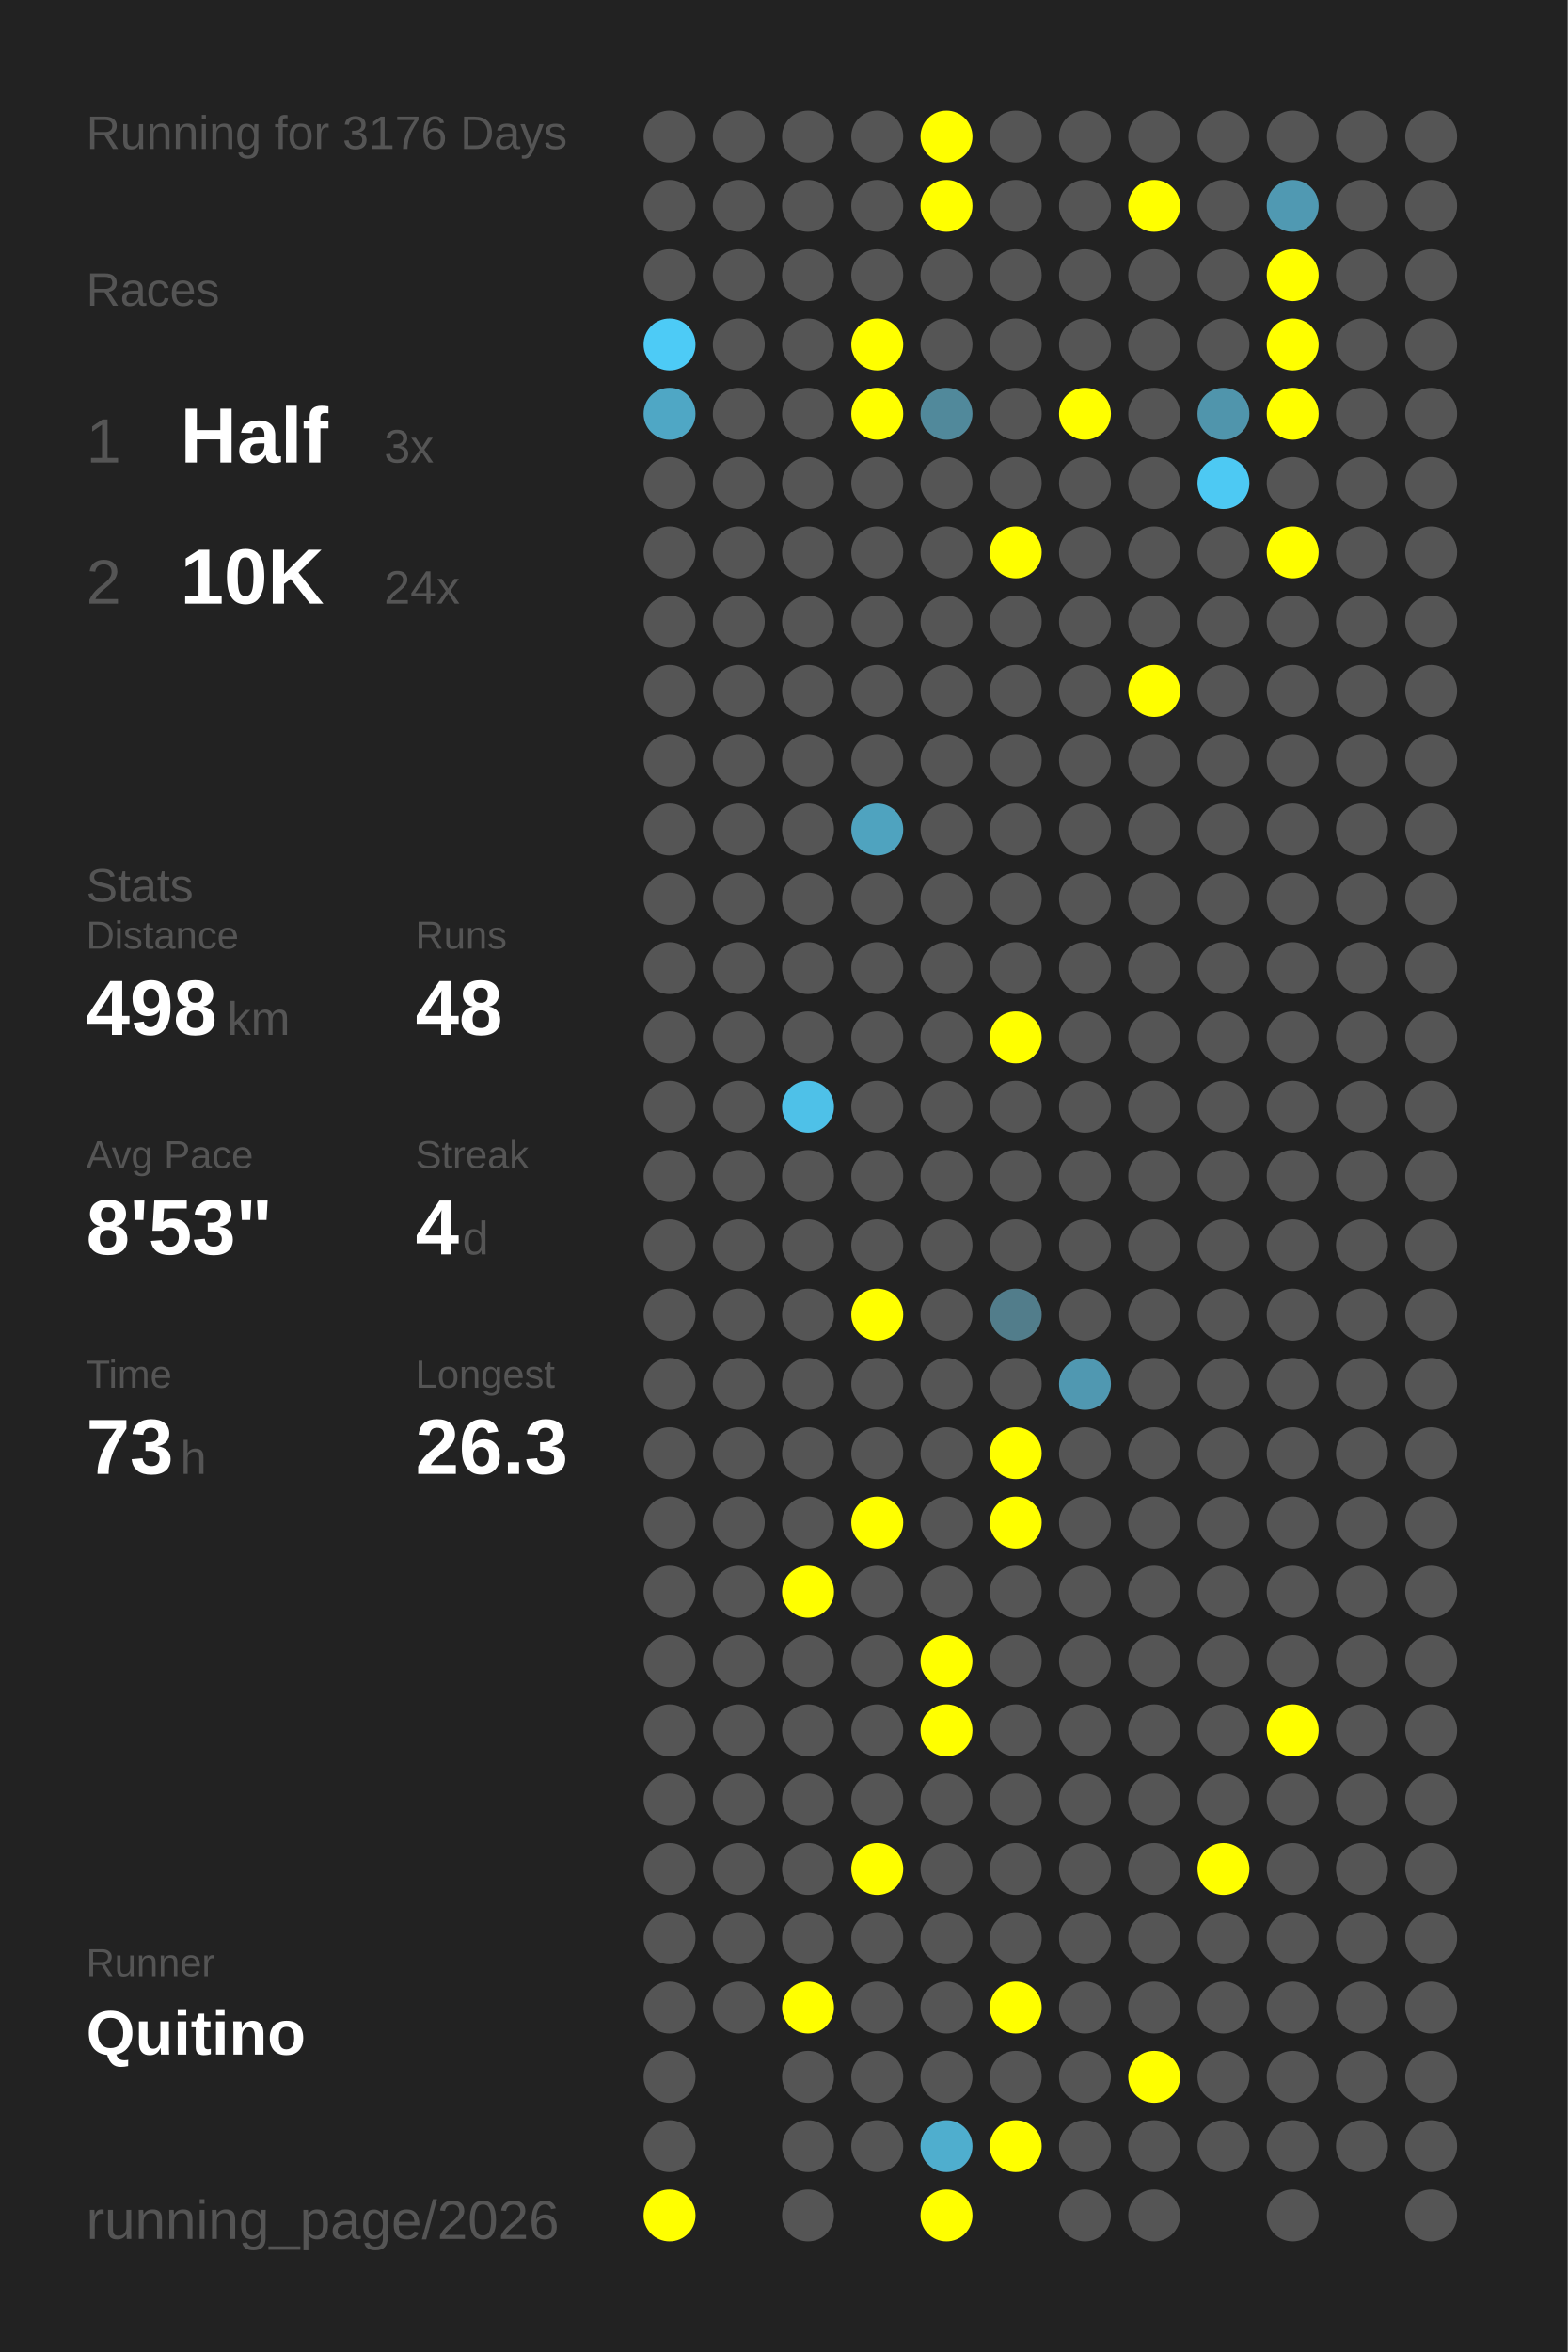
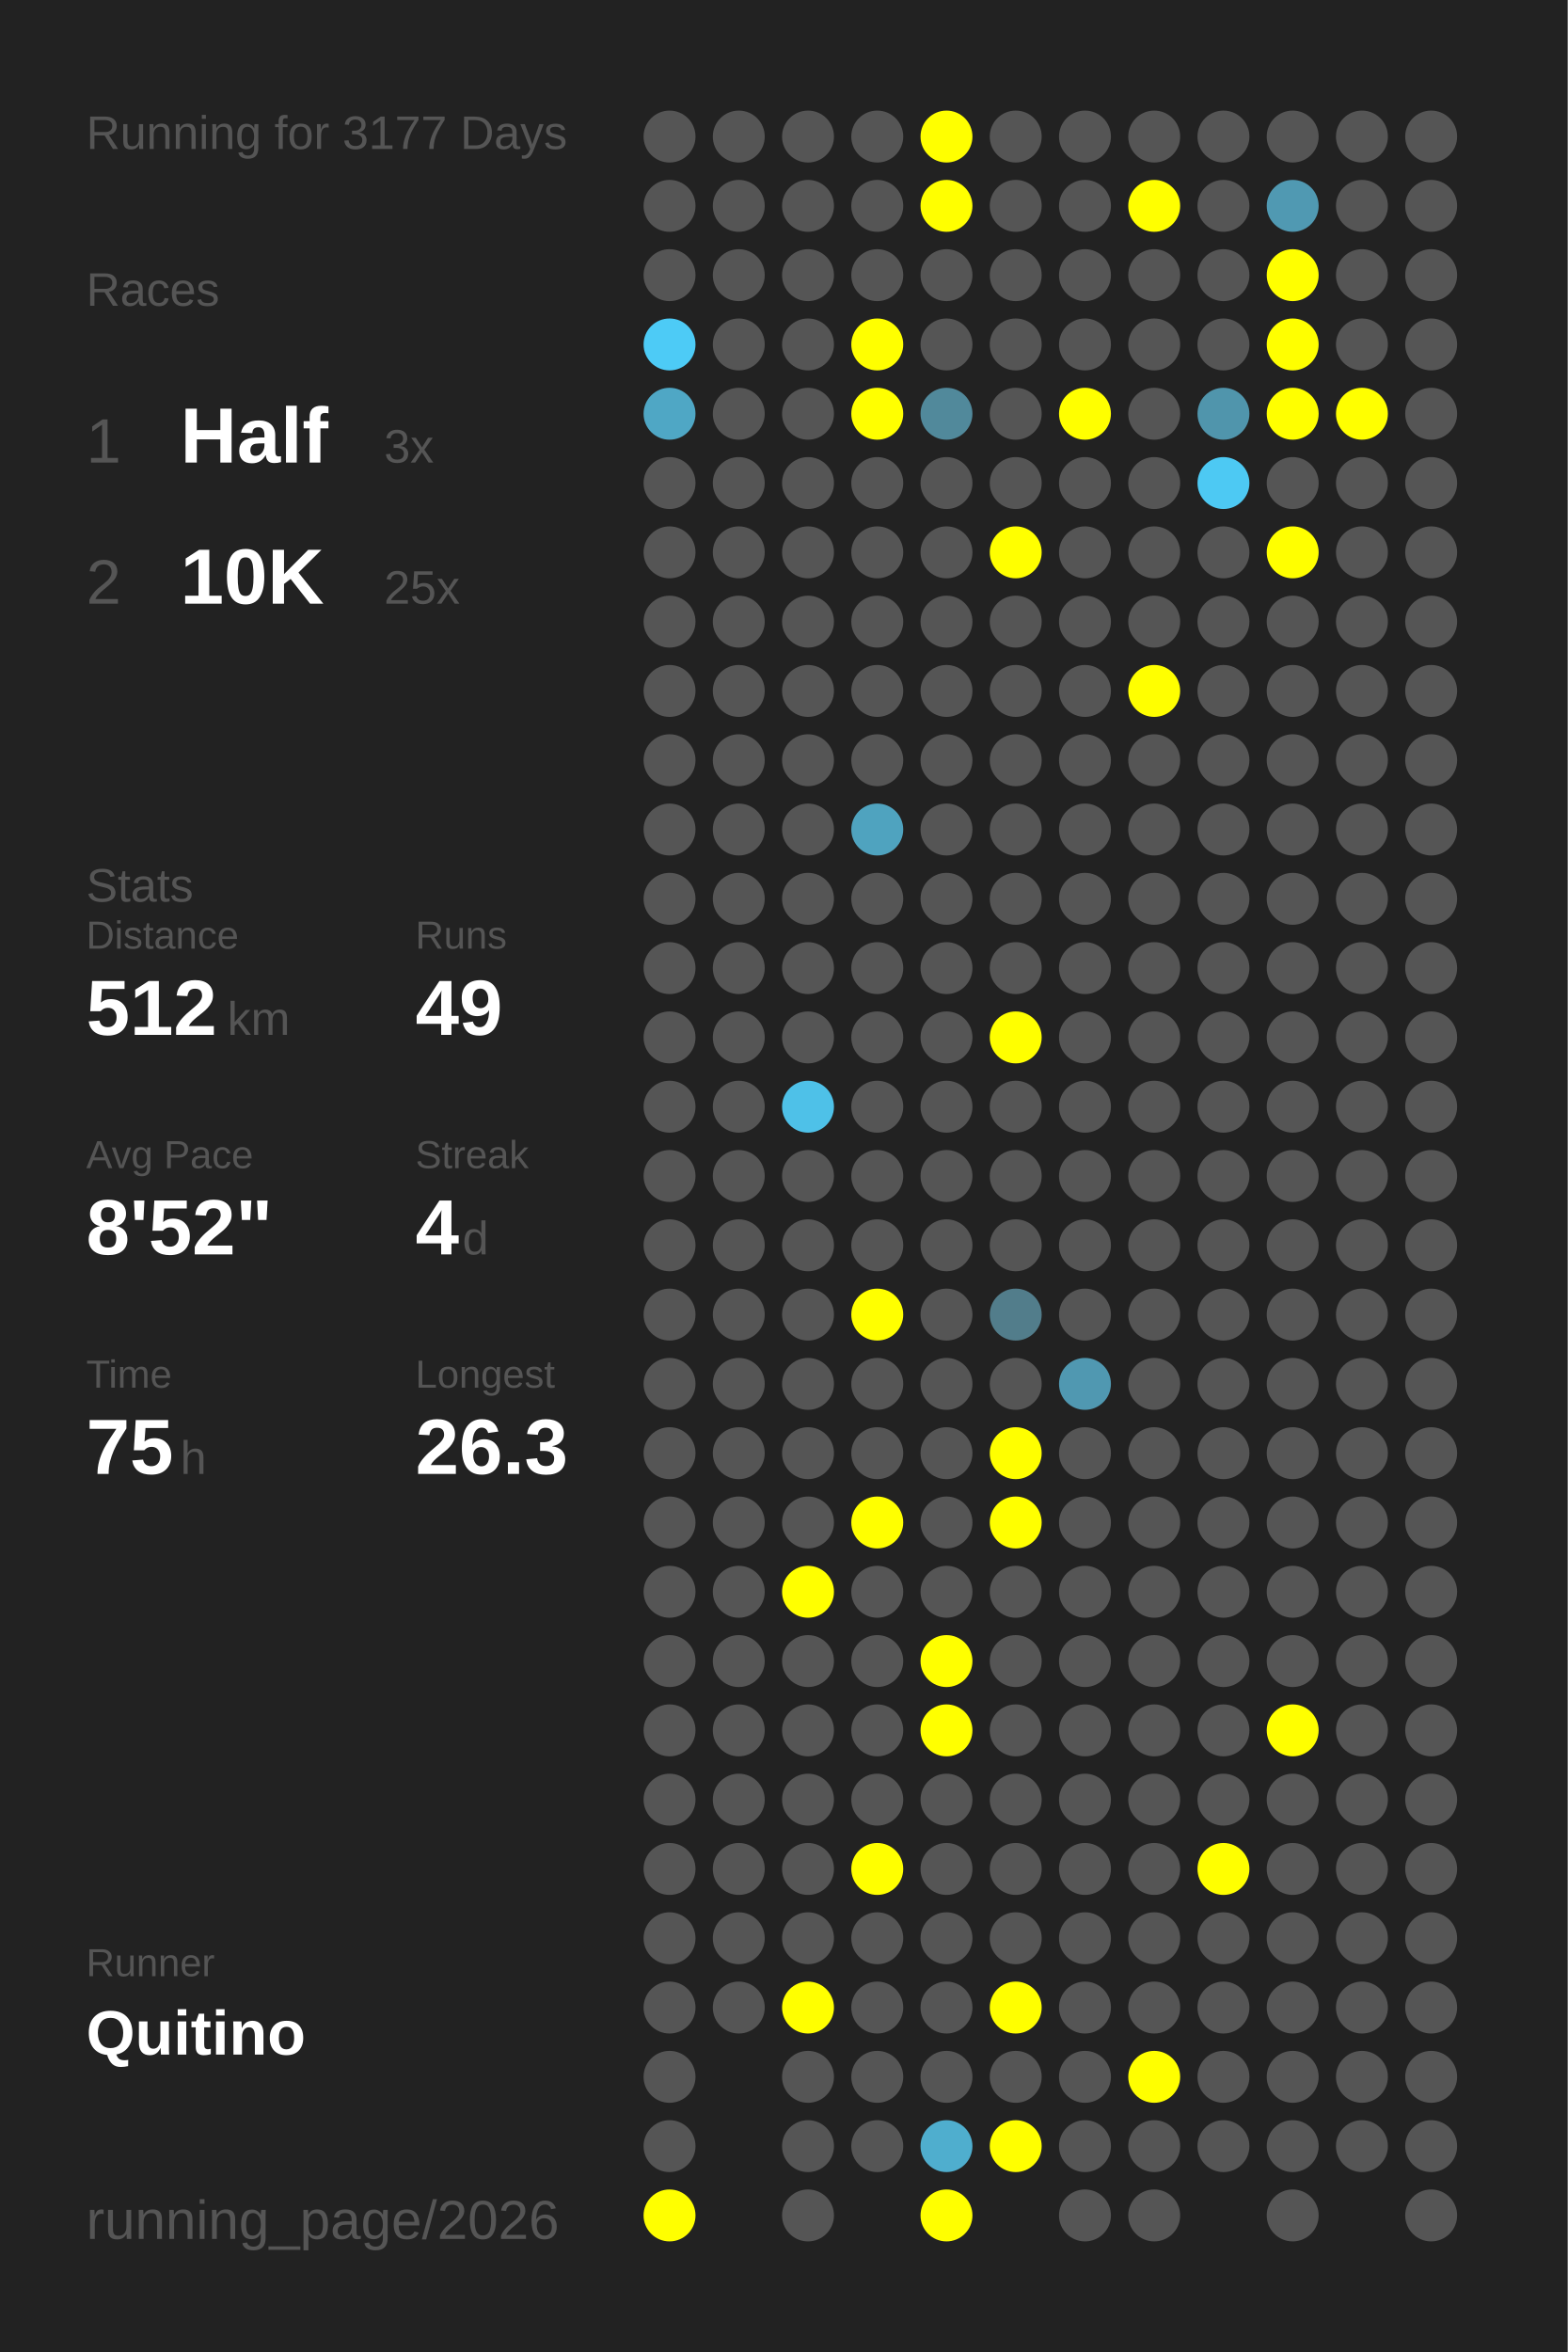
<svg xmlns="http://www.w3.org/2000/svg" baseProfile="full" height="300mm" version="1.1" viewBox="0,0,200,300" width="200mm">
  <defs />
  <rect fill="#222222" height="300" width="200" x="0" y="0" />
-   <text fill="#555555" style="font-size:6px; font-family:Arial;" x="11" y="19">Running for 3176 Days</text>
+   <text fill="#555555" style="font-size:6px; font-family:Arial;" x="11" y="19">Running for 3177 Days</text>
  <text fill="#555555" style="font-size:6px; font-family:Arial;" x="11" y="39">Races</text>
  <text fill="#555555" style="font-size:8px; font-family:Arial;" x="11" y="59">1</text>
  <text fill="#FFFFFF" style="font-size:10px; font-family:Arial; font-weight:bold;" x="23" y="59">Half</text>
  <text fill="#555555" style="font-size:6px; font-family:Arial;" x="49" y="59">3x</text>
  <text fill="#555555" style="font-size:8px; font-family:Arial;" x="11" y="77">2</text>
  <text fill="#FFFFFF" style="font-size:10px; font-family:Arial; font-weight:bold;" x="23" y="77">10K</text>
-   <text fill="#555555" style="font-size:6px; font-family:Arial;" x="49" y="77">24x</text>
+   <text fill="#555555" style="font-size:6px; font-family:Arial;" x="49" y="77">25x</text>
  <text fill="#555555" style="font-size:6px; font-family:Arial;" x="11" y="115">Stats</text>
  <text fill="#555555" style="font-size:5px; font-family:Arial;" x="11" y="121">Distance</text>
-   <text fill="#FFFFFF" style="font-size:10px; font-family:Arial; font-weight:bold;" x="11" y="132">498</text>
+   <text fill="#FFFFFF" style="font-size:10px; font-family:Arial; font-weight:bold;" x="11" y="132">512</text>
  <text fill="#555555" style="font-size:6px; font-family:Arial;" x="29" y="132">km</text>
  <text fill="#555555" style="font-size:5px; font-family:Arial;" x="53" y="121">Runs</text>
-   <text fill="#FFFFFF" style="font-size:10px; font-family:Arial; font-weight:bold;" x="53" y="132">48</text>
+   <text fill="#FFFFFF" style="font-size:10px; font-family:Arial; font-weight:bold;" x="53" y="132">49</text>
  <text fill="#555555" style="font-size:5px; font-family:Arial;" x="11" y="149">Avg Pace</text>
-   <text fill="#FFFFFF" style="font-size:10px; font-family:Arial; font-weight:bold;" x="11" y="160">8'53"</text>
+   <text fill="#FFFFFF" style="font-size:10px; font-family:Arial; font-weight:bold;" x="11" y="160">8'52"</text>
  <text fill="#555555" style="font-size:5px; font-family:Arial;" x="53" y="149">Streak</text>
  <text fill="#FFFFFF" style="font-size:10px; font-family:Arial; font-weight:bold;" x="53" y="160">4</text>
  <text fill="#555555" style="font-size:6px; font-family:Arial;" x="59" y="160">d</text>
  <text fill="#555555" style="font-size:5px; font-family:Arial;" x="11" y="177">Time</text>
-   <text fill="#FFFFFF" style="font-size:10px; font-family:Arial; font-weight:bold;" x="11" y="188">73</text>
+   <text fill="#FFFFFF" style="font-size:10px; font-family:Arial; font-weight:bold;" x="11" y="188">75</text>
  <text fill="#555555" style="font-size:6px; font-family:Arial;" x="23" y="188">h</text>
  <text fill="#555555" style="font-size:5px; font-family:Arial;" x="53" y="177">Longest</text>
  <text fill="#FFFFFF" style="font-size:10px; font-family:Arial; font-weight:bold;" x="53" y="188">26.3</text>
  <text fill="#555555" style="font-size:5px; font-family:Arial;" x="11" y="252.065">Runner</text>
  <text fill="#FFFFFF" style="font-size:8px; font-family:Arial; font-weight:bold;" x="11" y="262.065">Quitino</text>
  <text fill="#555555" style="font-size:7px; font-family:Arial;" x="11" y="285.581">running_page/2026</text>
  <circle cx="85.417" cy="17.419" fill="#555555" r="3.312" />
  <circle cx="85.417" cy="26.258" fill="#555555" r="3.312" />
  <circle cx="85.417" cy="35.097" fill="#555555" r="3.312" />
  <circle cx="85.417" cy="43.935" fill="#4dcbf6" r="3.312" />
  <circle cx="85.417" cy="52.774" fill="#4fa7c5" r="3.312" />
  <circle cx="85.417" cy="61.613" fill="#555555" r="3.312" />
  <circle cx="85.417" cy="70.452" fill="#555555" r="3.312" />
  <circle cx="85.417" cy="79.29" fill="#555555" r="3.312" />
  <circle cx="85.417" cy="88.129" fill="#555555" r="3.312" />
  <circle cx="85.417" cy="96.968" fill="#555555" r="3.312" />
  <circle cx="85.417" cy="105.806" fill="#555555" r="3.312" />
  <circle cx="85.417" cy="114.645" fill="#555555" r="3.312" />
  <circle cx="85.417" cy="123.484" fill="#555555" r="3.312" />
  <circle cx="85.417" cy="132.323" fill="#555555" r="3.312" />
  <circle cx="85.417" cy="141.161" fill="#555555" r="3.312" />
  <circle cx="85.417" cy="150" fill="#555555" r="3.312" />
  <circle cx="85.417" cy="158.839" fill="#555555" r="3.312" />
  <circle cx="85.417" cy="167.677" fill="#555555" r="3.312" />
  <circle cx="85.417" cy="176.516" fill="#555555" r="3.312" />
  <circle cx="85.417" cy="185.355" fill="#555555" r="3.312" />
  <circle cx="85.417" cy="194.194" fill="#555555" r="3.312" />
  <circle cx="85.417" cy="203.032" fill="#555555" r="3.312" />
  <circle cx="85.417" cy="211.871" fill="#555555" r="3.312" />
  <circle cx="85.417" cy="220.71" fill="#555555" r="3.312" />
  <circle cx="85.417" cy="229.548" fill="#555555" r="3.312" />
  <circle cx="85.417" cy="238.387" fill="#555555" r="3.312" />
  <circle cx="85.417" cy="247.226" fill="#555555" r="3.312" />
  <circle cx="85.417" cy="256.065" fill="#555555" r="3.312" />
  <circle cx="85.417" cy="264.903" fill="#555555" r="3.312" />
  <circle cx="85.417" cy="273.742" fill="#555555" r="3.312" />
  <circle cx="85.417" cy="282.581" fill="#FFFF00" r="3.312" />
  <circle cx="94.25" cy="17.419" fill="#555555" r="3.312" />
  <circle cx="94.25" cy="26.258" fill="#555555" r="3.312" />
  <circle cx="94.25" cy="35.097" fill="#555555" r="3.312" />
  <circle cx="94.25" cy="43.935" fill="#555555" r="3.312" />
  <circle cx="94.25" cy="52.774" fill="#555555" r="3.312" />
  <circle cx="94.25" cy="61.613" fill="#555555" r="3.312" />
  <circle cx="94.25" cy="70.452" fill="#555555" r="3.312" />
  <circle cx="94.25" cy="79.29" fill="#555555" r="3.312" />
  <circle cx="94.25" cy="88.129" fill="#555555" r="3.312" />
  <circle cx="94.25" cy="96.968" fill="#555555" r="3.312" />
  <circle cx="94.25" cy="105.806" fill="#555555" r="3.312" />
  <circle cx="94.25" cy="114.645" fill="#555555" r="3.312" />
  <circle cx="94.25" cy="123.484" fill="#555555" r="3.312" />
  <circle cx="94.25" cy="132.323" fill="#555555" r="3.312" />
  <circle cx="94.25" cy="141.161" fill="#555555" r="3.312" />
  <circle cx="94.25" cy="150" fill="#555555" r="3.312" />
  <circle cx="94.25" cy="158.839" fill="#555555" r="3.312" />
  <circle cx="94.25" cy="167.677" fill="#555555" r="3.312" />
  <circle cx="94.25" cy="176.516" fill="#555555" r="3.312" />
  <circle cx="94.25" cy="185.355" fill="#555555" r="3.312" />
  <circle cx="94.25" cy="194.194" fill="#555555" r="3.312" />
  <circle cx="94.25" cy="203.032" fill="#555555" r="3.312" />
  <circle cx="94.25" cy="211.871" fill="#555555" r="3.312" />
  <circle cx="94.25" cy="220.71" fill="#555555" r="3.312" />
  <circle cx="94.25" cy="229.548" fill="#555555" r="3.312" />
  <circle cx="94.25" cy="238.387" fill="#555555" r="3.312" />
  <circle cx="94.25" cy="247.226" fill="#555555" r="3.312" />
  <circle cx="94.25" cy="256.065" fill="#555555" r="3.312" />
  <circle cx="103.083" cy="17.419" fill="#555555" r="3.312" />
  <circle cx="103.083" cy="26.258" fill="#555555" r="3.312" />
  <circle cx="103.083" cy="35.097" fill="#555555" r="3.312" />
  <circle cx="103.083" cy="43.935" fill="#555555" r="3.312" />
  <circle cx="103.083" cy="52.774" fill="#555555" r="3.312" />
  <circle cx="103.083" cy="61.613" fill="#555555" r="3.312" />
  <circle cx="103.083" cy="70.452" fill="#555555" r="3.312" />
  <circle cx="103.083" cy="79.29" fill="#555555" r="3.312" />
  <circle cx="103.083" cy="88.129" fill="#555555" r="3.312" />
  <circle cx="103.083" cy="96.968" fill="#555555" r="3.312" />
  <circle cx="103.083" cy="105.806" fill="#555555" r="3.312" />
  <circle cx="103.083" cy="114.645" fill="#555555" r="3.312" />
  <circle cx="103.083" cy="123.484" fill="#555555" r="3.312" />
  <circle cx="103.083" cy="132.323" fill="#555555" r="3.312" />
  <circle cx="103.083" cy="141.161" fill="#4ec1e8" r="3.312" />
  <circle cx="103.083" cy="150" fill="#555555" r="3.312" />
  <circle cx="103.083" cy="158.839" fill="#555555" r="3.312" />
  <circle cx="103.083" cy="167.677" fill="#555555" r="3.312" />
  <circle cx="103.083" cy="176.516" fill="#555555" r="3.312" />
  <circle cx="103.083" cy="185.355" fill="#555555" r="3.312" />
  <circle cx="103.083" cy="194.194" fill="#555555" r="3.312" />
  <circle cx="103.083" cy="203.032" fill="#FFFF00" r="3.312" />
  <circle cx="103.083" cy="211.871" fill="#555555" r="3.312" />
  <circle cx="103.083" cy="220.71" fill="#555555" r="3.312" />
  <circle cx="103.083" cy="229.548" fill="#555555" r="3.312" />
  <circle cx="103.083" cy="238.387" fill="#555555" r="3.312" />
  <circle cx="103.083" cy="247.226" fill="#555555" r="3.312" />
  <circle cx="103.083" cy="256.065" fill="#FFFF00" r="3.312" />
  <circle cx="103.083" cy="264.903" fill="#555555" r="3.312" />
  <circle cx="103.083" cy="273.742" fill="#555555" r="3.312" />
  <circle cx="103.083" cy="282.581" fill="#555555" r="3.312" />
  <circle cx="111.917" cy="17.419" fill="#555555" r="3.312" />
  <circle cx="111.917" cy="26.258" fill="#555555" r="3.312" />
  <circle cx="111.917" cy="35.097" fill="#555555" r="3.312" />
  <circle cx="111.917" cy="43.935" fill="#FFFF00" r="3.312" />
  <circle cx="111.917" cy="52.774" fill="#FFFF00" r="3.312" />
  <circle cx="111.917" cy="61.613" fill="#555555" r="3.312" />
  <circle cx="111.917" cy="70.452" fill="#555555" r="3.312" />
  <circle cx="111.917" cy="79.29" fill="#555555" r="3.312" />
  <circle cx="111.917" cy="88.129" fill="#555555" r="3.312" />
  <circle cx="111.917" cy="96.968" fill="#555555" r="3.312" />
  <circle cx="111.917" cy="105.806" fill="#4fa3bf" r="3.312" />
  <circle cx="111.917" cy="114.645" fill="#555555" r="3.312" />
  <circle cx="111.917" cy="123.484" fill="#555555" r="3.312" />
  <circle cx="111.917" cy="132.323" fill="#555555" r="3.312" />
  <circle cx="111.917" cy="141.161" fill="#555555" r="3.312" />
  <circle cx="111.917" cy="150" fill="#555555" r="3.312" />
  <circle cx="111.917" cy="158.839" fill="#555555" r="3.312" />
  <circle cx="111.917" cy="167.677" fill="#FFFF00" r="3.312" />
  <circle cx="111.917" cy="176.516" fill="#555555" r="3.312" />
  <circle cx="111.917" cy="185.355" fill="#555555" r="3.312" />
  <circle cx="111.917" cy="194.194" fill="#FFFF00" r="3.312" />
  <circle cx="111.917" cy="203.032" fill="#555555" r="3.312" />
  <circle cx="111.917" cy="211.871" fill="#555555" r="3.312" />
  <circle cx="111.917" cy="220.71" fill="#555555" r="3.312" />
  <circle cx="111.917" cy="229.548" fill="#555555" r="3.312" />
  <circle cx="111.917" cy="238.387" fill="#FFFF00" r="3.312" />
  <circle cx="111.917" cy="247.226" fill="#555555" r="3.312" />
  <circle cx="111.917" cy="256.065" fill="#555555" r="3.312" />
  <circle cx="111.917" cy="264.903" fill="#555555" r="3.312" />
  <circle cx="111.917" cy="273.742" fill="#555555" r="3.312" />
  <circle cx="120.75" cy="17.419" fill="#FFFF00" r="3.312" />
  <circle cx="120.75" cy="26.258" fill="#FFFF00" r="3.312" />
  <circle cx="120.75" cy="35.097" fill="#555555" r="3.312" />
  <circle cx="120.75" cy="43.935" fill="#555555" r="3.312" />
  <circle cx="120.75" cy="52.774" fill="#51899b" r="3.312" />
  <circle cx="120.75" cy="61.613" fill="#555555" r="3.312" />
  <circle cx="120.75" cy="70.452" fill="#555555" r="3.312" />
  <circle cx="120.75" cy="79.29" fill="#555555" r="3.312" />
  <circle cx="120.75" cy="88.129" fill="#555555" r="3.312" />
  <circle cx="120.75" cy="96.968" fill="#555555" r="3.312" />
  <circle cx="120.75" cy="105.806" fill="#555555" r="3.312" />
  <circle cx="120.75" cy="114.645" fill="#555555" r="3.312" />
  <circle cx="120.75" cy="123.484" fill="#555555" r="3.312" />
  <circle cx="120.75" cy="132.323" fill="#555555" r="3.312" />
  <circle cx="120.75" cy="141.161" fill="#555555" r="3.312" />
  <circle cx="120.75" cy="150" fill="#555555" r="3.312" />
  <circle cx="120.75" cy="158.839" fill="#555555" r="3.312" />
  <circle cx="120.75" cy="167.677" fill="#555555" r="3.312" />
  <circle cx="120.75" cy="176.516" fill="#555555" r="3.312" />
  <circle cx="120.75" cy="185.355" fill="#555555" r="3.312" />
  <circle cx="120.75" cy="194.194" fill="#555555" r="3.312" />
  <circle cx="120.75" cy="203.032" fill="#555555" r="3.312" />
  <circle cx="120.75" cy="211.871" fill="#FFFF00" r="3.312" />
  <circle cx="120.75" cy="220.71" fill="#FFFF00" r="3.312" />
  <circle cx="120.75" cy="229.548" fill="#555555" r="3.312" />
  <circle cx="120.75" cy="238.387" fill="#555555" r="3.312" />
  <circle cx="120.75" cy="247.226" fill="#555555" r="3.312" />
  <circle cx="120.75" cy="256.065" fill="#555555" r="3.312" />
  <circle cx="120.75" cy="264.903" fill="#555555" r="3.312" />
  <circle cx="120.75" cy="273.742" fill="#4faece" r="3.312" />
  <circle cx="120.75" cy="282.581" fill="#FFFF00" r="3.312" />
  <circle cx="129.583" cy="17.419" fill="#555555" r="3.312" />
  <circle cx="129.583" cy="26.258" fill="#555555" r="3.312" />
  <circle cx="129.583" cy="35.097" fill="#555555" r="3.312" />
  <circle cx="129.583" cy="43.935" fill="#555555" r="3.312" />
  <circle cx="129.583" cy="52.774" fill="#555555" r="3.312" />
  <circle cx="129.583" cy="61.613" fill="#555555" r="3.312" />
  <circle cx="129.583" cy="70.452" fill="#FFFF00" r="3.312" />
  <circle cx="129.583" cy="79.29" fill="#555555" r="3.312" />
  <circle cx="129.583" cy="88.129" fill="#555555" r="3.312" />
  <circle cx="129.583" cy="96.968" fill="#555555" r="3.312" />
  <circle cx="129.583" cy="105.806" fill="#555555" r="3.312" />
  <circle cx="129.583" cy="114.645" fill="#555555" r="3.312" />
  <circle cx="129.583" cy="123.484" fill="#555555" r="3.312" />
  <circle cx="129.583" cy="132.323" fill="#FFFF00" r="3.312" />
  <circle cx="129.583" cy="141.161" fill="#555555" r="3.312" />
  <circle cx="129.583" cy="150" fill="#555555" r="3.312" />
  <circle cx="129.583" cy="158.839" fill="#555555" r="3.312" />
  <circle cx="129.583" cy="167.677" fill="#527d8b" r="3.312" />
  <circle cx="129.583" cy="176.516" fill="#555555" r="3.312" />
  <circle cx="129.583" cy="185.355" fill="#FFFF00" r="3.312" />
  <circle cx="129.583" cy="194.194" fill="#FFFF00" r="3.312" />
  <circle cx="129.583" cy="203.032" fill="#555555" r="3.312" />
  <circle cx="129.583" cy="211.871" fill="#555555" r="3.312" />
  <circle cx="129.583" cy="220.71" fill="#555555" r="3.312" />
  <circle cx="129.583" cy="229.548" fill="#555555" r="3.312" />
  <circle cx="129.583" cy="238.387" fill="#555555" r="3.312" />
  <circle cx="129.583" cy="247.226" fill="#555555" r="3.312" />
  <circle cx="129.583" cy="256.065" fill="#FFFF00" r="3.312" />
  <circle cx="129.583" cy="264.903" fill="#555555" r="3.312" />
  <circle cx="129.583" cy="273.742" fill="#FFFF00" r="3.312" />
  <circle cx="138.417" cy="17.419" fill="#555555" r="3.312" />
  <circle cx="138.417" cy="26.258" fill="#555555" r="3.312" />
  <circle cx="138.417" cy="35.097" fill="#555555" r="3.312" />
  <circle cx="138.417" cy="43.935" fill="#555555" r="3.312" />
  <circle cx="138.417" cy="52.774" fill="#FFFF00" r="3.312" />
  <circle cx="138.417" cy="61.613" fill="#555555" r="3.312" />
  <circle cx="138.417" cy="70.452" fill="#555555" r="3.312" />
  <circle cx="138.417" cy="79.29" fill="#555555" r="3.312" />
  <circle cx="138.417" cy="88.129" fill="#555555" r="3.312" />
  <circle cx="138.417" cy="96.968" fill="#555555" r="3.312" />
  <circle cx="138.417" cy="105.806" fill="#555555" r="3.312" />
  <circle cx="138.417" cy="114.645" fill="#555555" r="3.312" />
  <circle cx="138.417" cy="123.484" fill="#555555" r="3.312" />
  <circle cx="138.417" cy="132.323" fill="#555555" r="3.312" />
  <circle cx="138.417" cy="141.161" fill="#555555" r="3.312" />
  <circle cx="138.417" cy="150" fill="#555555" r="3.312" />
  <circle cx="138.417" cy="158.839" fill="#555555" r="3.312" />
  <circle cx="138.417" cy="167.677" fill="#555555" r="3.312" />
  <circle cx="138.417" cy="176.516" fill="#5098b1" r="3.312" />
  <circle cx="138.417" cy="185.355" fill="#555555" r="3.312" />
  <circle cx="138.417" cy="194.194" fill="#555555" r="3.312" />
  <circle cx="138.417" cy="203.032" fill="#555555" r="3.312" />
  <circle cx="138.417" cy="211.871" fill="#555555" r="3.312" />
  <circle cx="138.417" cy="220.71" fill="#555555" r="3.312" />
  <circle cx="138.417" cy="229.548" fill="#555555" r="3.312" />
  <circle cx="138.417" cy="238.387" fill="#555555" r="3.312" />
  <circle cx="138.417" cy="247.226" fill="#555555" r="3.312" />
  <circle cx="138.417" cy="256.065" fill="#555555" r="3.312" />
  <circle cx="138.417" cy="264.903" fill="#555555" r="3.312" />
  <circle cx="138.417" cy="273.742" fill="#555555" r="3.312" />
  <circle cx="138.417" cy="282.581" fill="#555555" r="3.312" />
  <circle cx="147.25" cy="17.419" fill="#555555" r="3.312" />
  <circle cx="147.25" cy="26.258" fill="#FFFF00" r="3.312" />
  <circle cx="147.25" cy="35.097" fill="#555555" r="3.312" />
  <circle cx="147.25" cy="43.935" fill="#555555" r="3.312" />
  <circle cx="147.25" cy="52.774" fill="#555555" r="3.312" />
  <circle cx="147.25" cy="61.613" fill="#555555" r="3.312" />
  <circle cx="147.25" cy="70.452" fill="#555555" r="3.312" />
  <circle cx="147.25" cy="79.29" fill="#555555" r="3.312" />
  <circle cx="147.25" cy="88.129" fill="#FFFF00" r="3.312" />
  <circle cx="147.25" cy="96.968" fill="#555555" r="3.312" />
  <circle cx="147.25" cy="105.806" fill="#555555" r="3.312" />
  <circle cx="147.25" cy="114.645" fill="#555555" r="3.312" />
  <circle cx="147.25" cy="123.484" fill="#555555" r="3.312" />
  <circle cx="147.25" cy="132.323" fill="#555555" r="3.312" />
  <circle cx="147.25" cy="141.161" fill="#555555" r="3.312" />
  <circle cx="147.25" cy="150" fill="#555555" r="3.312" />
  <circle cx="147.25" cy="158.839" fill="#555555" r="3.312" />
  <circle cx="147.25" cy="167.677" fill="#555555" r="3.312" />
  <circle cx="147.25" cy="176.516" fill="#555555" r="3.312" />
  <circle cx="147.25" cy="185.355" fill="#555555" r="3.312" />
  <circle cx="147.25" cy="194.194" fill="#555555" r="3.312" />
  <circle cx="147.25" cy="203.032" fill="#555555" r="3.312" />
  <circle cx="147.25" cy="211.871" fill="#555555" r="3.312" />
  <circle cx="147.25" cy="220.71" fill="#555555" r="3.312" />
  <circle cx="147.25" cy="229.548" fill="#555555" r="3.312" />
  <circle cx="147.25" cy="238.387" fill="#555555" r="3.312" />
  <circle cx="147.25" cy="247.226" fill="#555555" r="3.312" />
  <circle cx="147.25" cy="256.065" fill="#555555" r="3.312" />
  <circle cx="147.25" cy="264.903" fill="#FFFF00" r="3.312" />
  <circle cx="147.25" cy="273.742" fill="#555555" r="3.312" />
  <circle cx="147.25" cy="282.581" fill="#555555" r="3.312" />
  <circle cx="156.083" cy="17.419" fill="#555555" r="3.312" />
  <circle cx="156.083" cy="26.258" fill="#555555" r="3.312" />
  <circle cx="156.083" cy="35.097" fill="#555555" r="3.312" />
  <circle cx="156.083" cy="43.935" fill="#555555" r="3.312" />
  <circle cx="156.083" cy="52.774" fill="#5095ac" r="3.312" />
  <circle cx="156.083" cy="61.613" fill="#4dc9f3" r="3.312" />
  <circle cx="156.083" cy="70.452" fill="#555555" r="3.312" />
  <circle cx="156.083" cy="79.29" fill="#555555" r="3.312" />
  <circle cx="156.083" cy="88.129" fill="#555555" r="3.312" />
  <circle cx="156.083" cy="96.968" fill="#555555" r="3.312" />
  <circle cx="156.083" cy="105.806" fill="#555555" r="3.312" />
  <circle cx="156.083" cy="114.645" fill="#555555" r="3.312" />
  <circle cx="156.083" cy="123.484" fill="#555555" r="3.312" />
  <circle cx="156.083" cy="132.323" fill="#555555" r="3.312" />
  <circle cx="156.083" cy="141.161" fill="#555555" r="3.312" />
  <circle cx="156.083" cy="150" fill="#555555" r="3.312" />
  <circle cx="156.083" cy="158.839" fill="#555555" r="3.312" />
  <circle cx="156.083" cy="167.677" fill="#555555" r="3.312" />
  <circle cx="156.083" cy="176.516" fill="#555555" r="3.312" />
  <circle cx="156.083" cy="185.355" fill="#555555" r="3.312" />
  <circle cx="156.083" cy="194.194" fill="#555555" r="3.312" />
  <circle cx="156.083" cy="203.032" fill="#555555" r="3.312" />
  <circle cx="156.083" cy="211.871" fill="#555555" r="3.312" />
  <circle cx="156.083" cy="220.71" fill="#555555" r="3.312" />
  <circle cx="156.083" cy="229.548" fill="#555555" r="3.312" />
  <circle cx="156.083" cy="238.387" fill="#FFFF00" r="3.312" />
  <circle cx="156.083" cy="247.226" fill="#555555" r="3.312" />
  <circle cx="156.083" cy="256.065" fill="#555555" r="3.312" />
  <circle cx="156.083" cy="264.903" fill="#555555" r="3.312" />
  <circle cx="156.083" cy="273.742" fill="#555555" r="3.312" />
  <circle cx="164.917" cy="17.419" fill="#555555" r="3.312" />
  <circle cx="164.917" cy="26.258" fill="#5099b2" r="3.312" />
  <circle cx="164.917" cy="35.097" fill="#FFFF00" r="3.312" />
  <circle cx="164.917" cy="43.935" fill="#FFFF00" r="3.312" />
  <circle cx="164.917" cy="52.774" fill="#FFFF00" r="3.312" />
  <circle cx="164.917" cy="61.613" fill="#555555" r="3.312" />
  <circle cx="164.917" cy="70.452" fill="#FFFF00" r="3.312" />
  <circle cx="164.917" cy="79.29" fill="#555555" r="3.312" />
  <circle cx="164.917" cy="88.129" fill="#555555" r="3.312" />
  <circle cx="164.917" cy="96.968" fill="#555555" r="3.312" />
  <circle cx="164.917" cy="105.806" fill="#555555" r="3.312" />
  <circle cx="164.917" cy="114.645" fill="#555555" r="3.312" />
  <circle cx="164.917" cy="123.484" fill="#555555" r="3.312" />
  <circle cx="164.917" cy="132.323" fill="#555555" r="3.312" />
  <circle cx="164.917" cy="141.161" fill="#555555" r="3.312" />
  <circle cx="164.917" cy="150" fill="#555555" r="3.312" />
  <circle cx="164.917" cy="158.839" fill="#555555" r="3.312" />
  <circle cx="164.917" cy="167.677" fill="#555555" r="3.312" />
  <circle cx="164.917" cy="176.516" fill="#555555" r="3.312" />
  <circle cx="164.917" cy="185.355" fill="#555555" r="3.312" />
  <circle cx="164.917" cy="194.194" fill="#555555" r="3.312" />
  <circle cx="164.917" cy="203.032" fill="#555555" r="3.312" />
  <circle cx="164.917" cy="211.871" fill="#555555" r="3.312" />
  <circle cx="164.917" cy="220.71" fill="#FFFF00" r="3.312" />
  <circle cx="164.917" cy="229.548" fill="#555555" r="3.312" />
  <circle cx="164.917" cy="238.387" fill="#555555" r="3.312" />
  <circle cx="164.917" cy="247.226" fill="#555555" r="3.312" />
  <circle cx="164.917" cy="256.065" fill="#555555" r="3.312" />
  <circle cx="164.917" cy="264.903" fill="#555555" r="3.312" />
  <circle cx="164.917" cy="273.742" fill="#555555" r="3.312" />
  <circle cx="164.917" cy="282.581" fill="#555555" r="3.312" />
  <circle cx="173.75" cy="17.419" fill="#555555" r="3.312" />
  <circle cx="173.75" cy="26.258" fill="#555555" r="3.312" />
  <circle cx="173.75" cy="35.097" fill="#555555" r="3.312" />
  <circle cx="173.75" cy="43.935" fill="#555555" r="3.312" />
-   <circle cx="173.75" cy="52.774" fill="#555555" r="3.312" />
+   <circle cx="173.75" cy="52.774" fill="#FFFF00" r="3.312" />
  <circle cx="173.75" cy="61.613" fill="#555555" r="3.312" />
  <circle cx="173.75" cy="70.452" fill="#555555" r="3.312" />
  <circle cx="173.75" cy="79.29" fill="#555555" r="3.312" />
  <circle cx="173.75" cy="88.129" fill="#555555" r="3.312" />
  <circle cx="173.75" cy="96.968" fill="#555555" r="3.312" />
  <circle cx="173.75" cy="105.806" fill="#555555" r="3.312" />
  <circle cx="173.75" cy="114.645" fill="#555555" r="3.312" />
  <circle cx="173.75" cy="123.484" fill="#555555" r="3.312" />
  <circle cx="173.75" cy="132.323" fill="#555555" r="3.312" />
  <circle cx="173.75" cy="141.161" fill="#555555" r="3.312" />
  <circle cx="173.75" cy="150" fill="#555555" r="3.312" />
  <circle cx="173.75" cy="158.839" fill="#555555" r="3.312" />
  <circle cx="173.75" cy="167.677" fill="#555555" r="3.312" />
  <circle cx="173.75" cy="176.516" fill="#555555" r="3.312" />
  <circle cx="173.75" cy="185.355" fill="#555555" r="3.312" />
  <circle cx="173.75" cy="194.194" fill="#555555" r="3.312" />
  <circle cx="173.75" cy="203.032" fill="#555555" r="3.312" />
  <circle cx="173.75" cy="211.871" fill="#555555" r="3.312" />
  <circle cx="173.75" cy="220.71" fill="#555555" r="3.312" />
  <circle cx="173.75" cy="229.548" fill="#555555" r="3.312" />
  <circle cx="173.75" cy="238.387" fill="#555555" r="3.312" />
  <circle cx="173.75" cy="247.226" fill="#555555" r="3.312" />
  <circle cx="173.75" cy="256.065" fill="#555555" r="3.312" />
  <circle cx="173.75" cy="264.903" fill="#555555" r="3.312" />
  <circle cx="173.75" cy="273.742" fill="#555555" r="3.312" />
  <circle cx="182.583" cy="17.419" fill="#555555" r="3.312" />
  <circle cx="182.583" cy="26.258" fill="#555555" r="3.312" />
  <circle cx="182.583" cy="35.097" fill="#555555" r="3.312" />
  <circle cx="182.583" cy="43.935" fill="#555555" r="3.312" />
  <circle cx="182.583" cy="52.774" fill="#555555" r="3.312" />
  <circle cx="182.583" cy="61.613" fill="#555555" r="3.312" />
  <circle cx="182.583" cy="70.452" fill="#555555" r="3.312" />
  <circle cx="182.583" cy="79.29" fill="#555555" r="3.312" />
  <circle cx="182.583" cy="88.129" fill="#555555" r="3.312" />
  <circle cx="182.583" cy="96.968" fill="#555555" r="3.312" />
  <circle cx="182.583" cy="105.806" fill="#555555" r="3.312" />
  <circle cx="182.583" cy="114.645" fill="#555555" r="3.312" />
  <circle cx="182.583" cy="123.484" fill="#555555" r="3.312" />
  <circle cx="182.583" cy="132.323" fill="#555555" r="3.312" />
  <circle cx="182.583" cy="141.161" fill="#555555" r="3.312" />
  <circle cx="182.583" cy="150" fill="#555555" r="3.312" />
  <circle cx="182.583" cy="158.839" fill="#555555" r="3.312" />
  <circle cx="182.583" cy="167.677" fill="#555555" r="3.312" />
  <circle cx="182.583" cy="176.516" fill="#555555" r="3.312" />
  <circle cx="182.583" cy="185.355" fill="#555555" r="3.312" />
  <circle cx="182.583" cy="194.194" fill="#555555" r="3.312" />
  <circle cx="182.583" cy="203.032" fill="#555555" r="3.312" />
  <circle cx="182.583" cy="211.871" fill="#555555" r="3.312" />
  <circle cx="182.583" cy="220.71" fill="#555555" r="3.312" />
  <circle cx="182.583" cy="229.548" fill="#555555" r="3.312" />
  <circle cx="182.583" cy="238.387" fill="#555555" r="3.312" />
  <circle cx="182.583" cy="247.226" fill="#555555" r="3.312" />
  <circle cx="182.583" cy="256.065" fill="#555555" r="3.312" />
  <circle cx="182.583" cy="264.903" fill="#555555" r="3.312" />
  <circle cx="182.583" cy="273.742" fill="#555555" r="3.312" />
  <circle cx="182.583" cy="282.581" fill="#555555" r="3.312" />
</svg>
